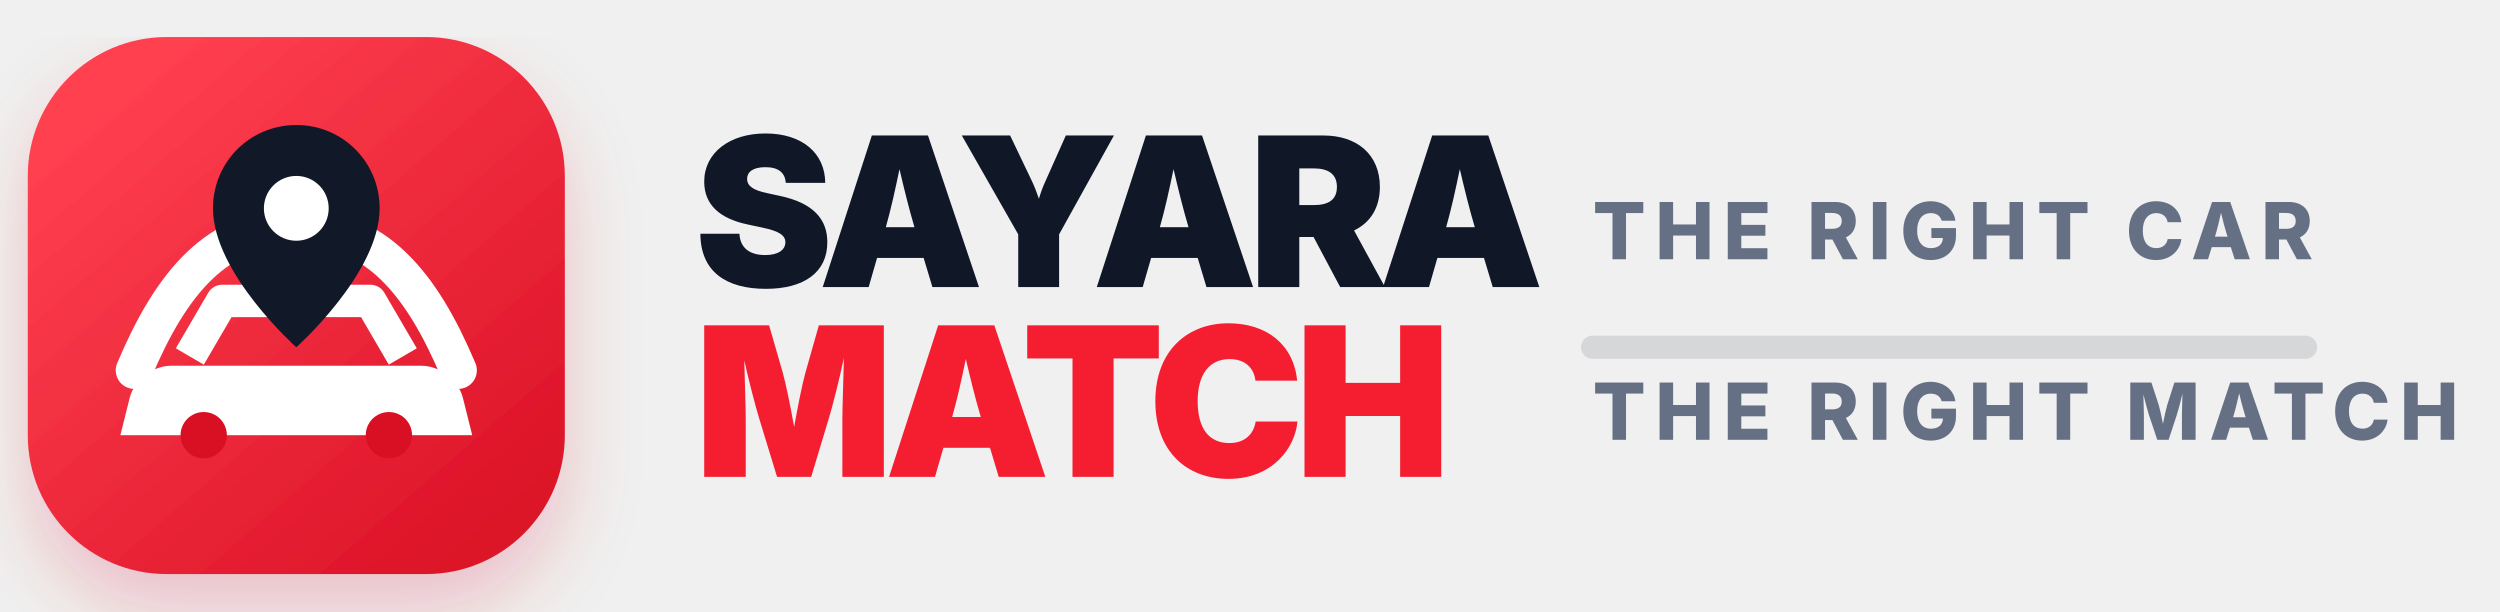
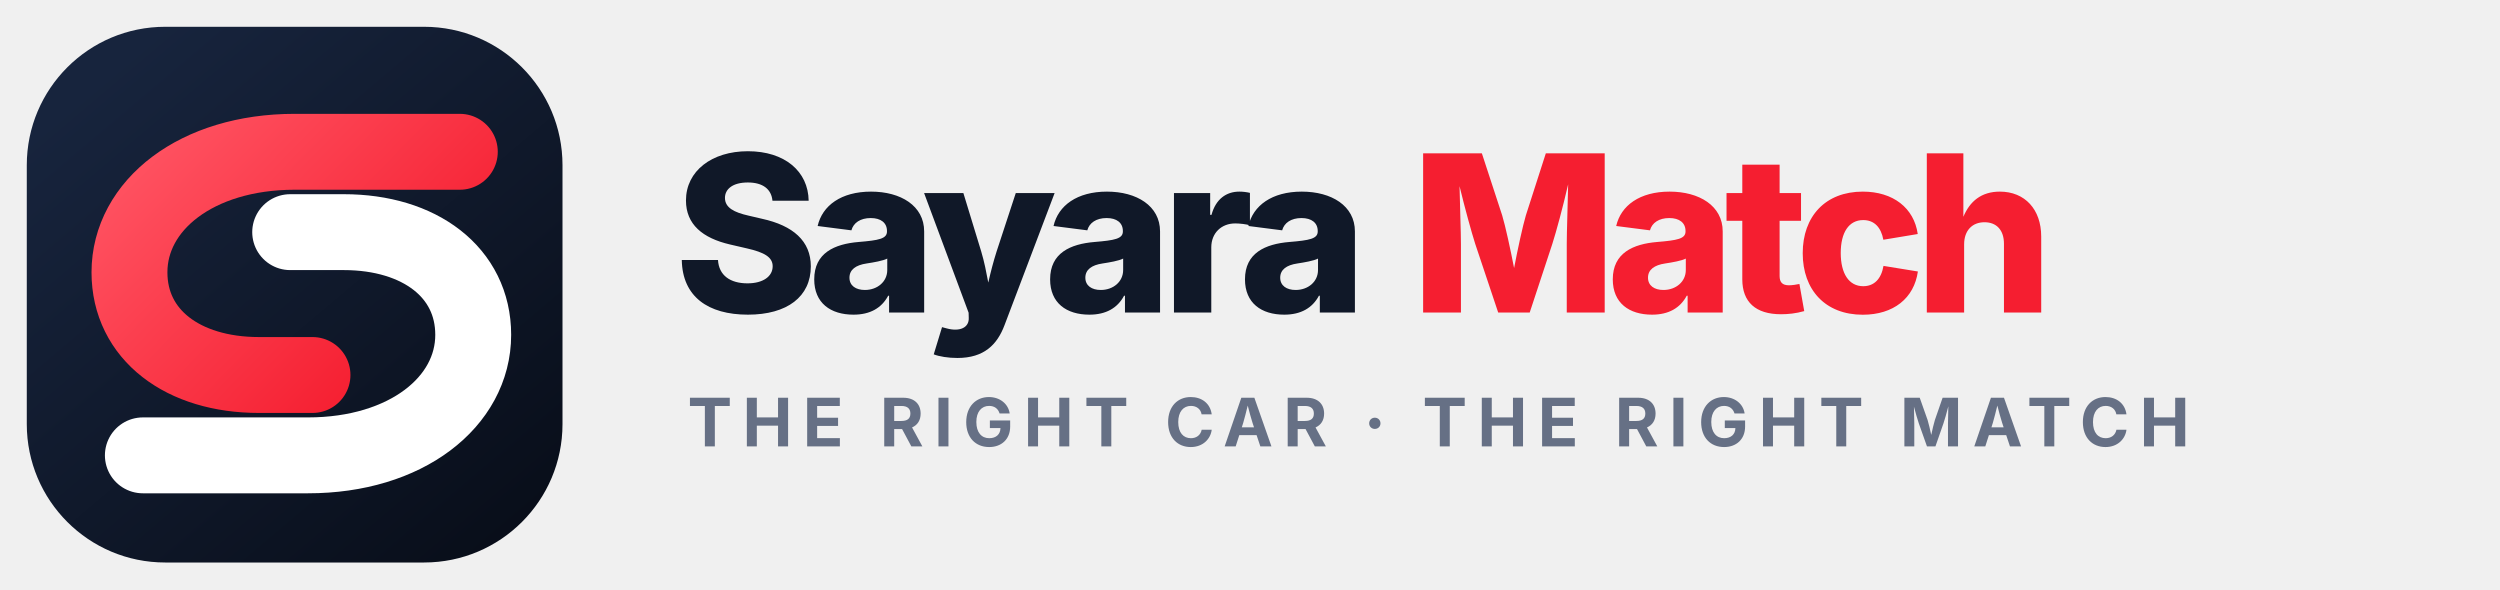
- <svg xmlns="http://www.w3.org/2000/svg" viewBox="0 0 540 132" role="img" aria-labelledby="title desc">
+ <svg xmlns="http://www.w3.org/2000/svg" viewBox="0 0 560 132" role="img" aria-labelledby="title desc">
  <defs>
-     <linearGradient id="sm-red" x1="18" y1="12" x2="108" y2="116" gradientUnits="userSpaceOnUse">
-       <stop stop-color="#ff4050" />
-       <stop offset="1" stop-color="#d90f24" />
+     <linearGradient id="bg" x1="18" y1="10" x2="111" y2="120" gradientUnits="userSpaceOnUse">
+       <stop stop-color="#17243d" />
+       <stop offset="1" stop-color="#080d18" />
    </linearGradient>
-     <filter id="shadow" x="-20%" y="-20%" width="140%" height="150%">
-       <feDropShadow dx="0" dy="8" stdDeviation="8" flood-color="#d90f24" flood-opacity=".2" />
-     </filter>
+     <linearGradient id="coral" x1="24" y1="30" x2="77" y2="82" gradientUnits="userSpaceOnUse">
+       <stop stop-color="#ff5261" />
+       <stop offset="1" stop-color="#f51e30" />
+     </linearGradient>
  </defs>
-   <g transform="translate(6 8)">
-     <rect x="0" y="0" width="116" height="116" rx="30" fill="url(#sm-red)" filter="url(#shadow)" />
-     <path d="M23 72c8-19 18-31 35-31s27 12 35 31" fill="none" stroke="#fff" stroke-width="8" stroke-linecap="round" />
-     <path d="M31 71h54c4 0 8 3 9 7l2 8H20l2-8c1-4 5-7 9-7Z" fill="#fff" />
-     <path d="M35 69l7-12h32l7 12" fill="none" stroke="#fff" stroke-width="7" stroke-linejoin="round" />
-     <circle cx="38" cy="86" r="5" fill="#d90f24" />
-     <circle cx="78" cy="86" r="5" fill="#d90f24" />
-     <path d="M58 19c-10 0-18 8-18 18 0 14 18 30 18 30s18-16 18-30c0-10-8-18-18-18Z" fill="#111827" />
-     <circle cx="58" cy="37" r="7" fill="#fff" />
+   <g transform="translate(6 6)">
+     <rect width="120" height="120" rx="31" fill="url(#bg)" />
+     <path d="M97 28H60C38 28 23 40 23 55c0 14 12 23 29 23h12" fill="none" stroke="url(#coral)" stroke-width="17" stroke-linecap="round" />
+     <path d="M26 96h37c22 0 37-12 37-27 0-14-12-23-29-23H59" fill="none" stroke="#fff" stroke-width="17" stroke-linecap="round" />
  </g>
-   <text x="150" y="62" font-family="Inter, Montserrat, Arial, sans-serif" font-size="45" font-weight="900" letter-spacing="-2" fill="#101828">SAYARA</text>
-   <text x="150" y="103" font-family="Inter, Montserrat, Arial, sans-serif" font-size="45" font-weight="900" letter-spacing="-2" fill="#f51e30">MATCH</text>
-   <path d="M344 75h154" stroke="#101828" stroke-width="5" stroke-linecap="round" opacity=".12" />
-   <text x="344" y="56" font-family="Inter, Montserrat, Arial, sans-serif" font-size="17" font-weight="800" letter-spacing="2" fill="#667085">THE RIGHT CAR</text>
-   <text x="344" y="95" font-family="Inter, Montserrat, Arial, sans-serif" font-size="17" font-weight="800" letter-spacing="2" fill="#667085">THE RIGHT MATCH</text>
+   <text x="151" y="70" font-family="Inter, Arial, sans-serif" font-size="49" font-weight="800" letter-spacing="-2.4" fill="#101828">Sayara</text>
+   <text x="316" y="70" font-family="Inter, Arial, sans-serif" font-size="49" font-weight="800" letter-spacing="-2.4" fill="#f51e30">Match</text>
+   <text x="154" y="100" font-family="Inter, Arial, sans-serif" font-size="15" font-weight="700" letter-spacing="2.3" fill="#667085">THE RIGHT CAR · THE RIGHT MATCH</text>
</svg>
